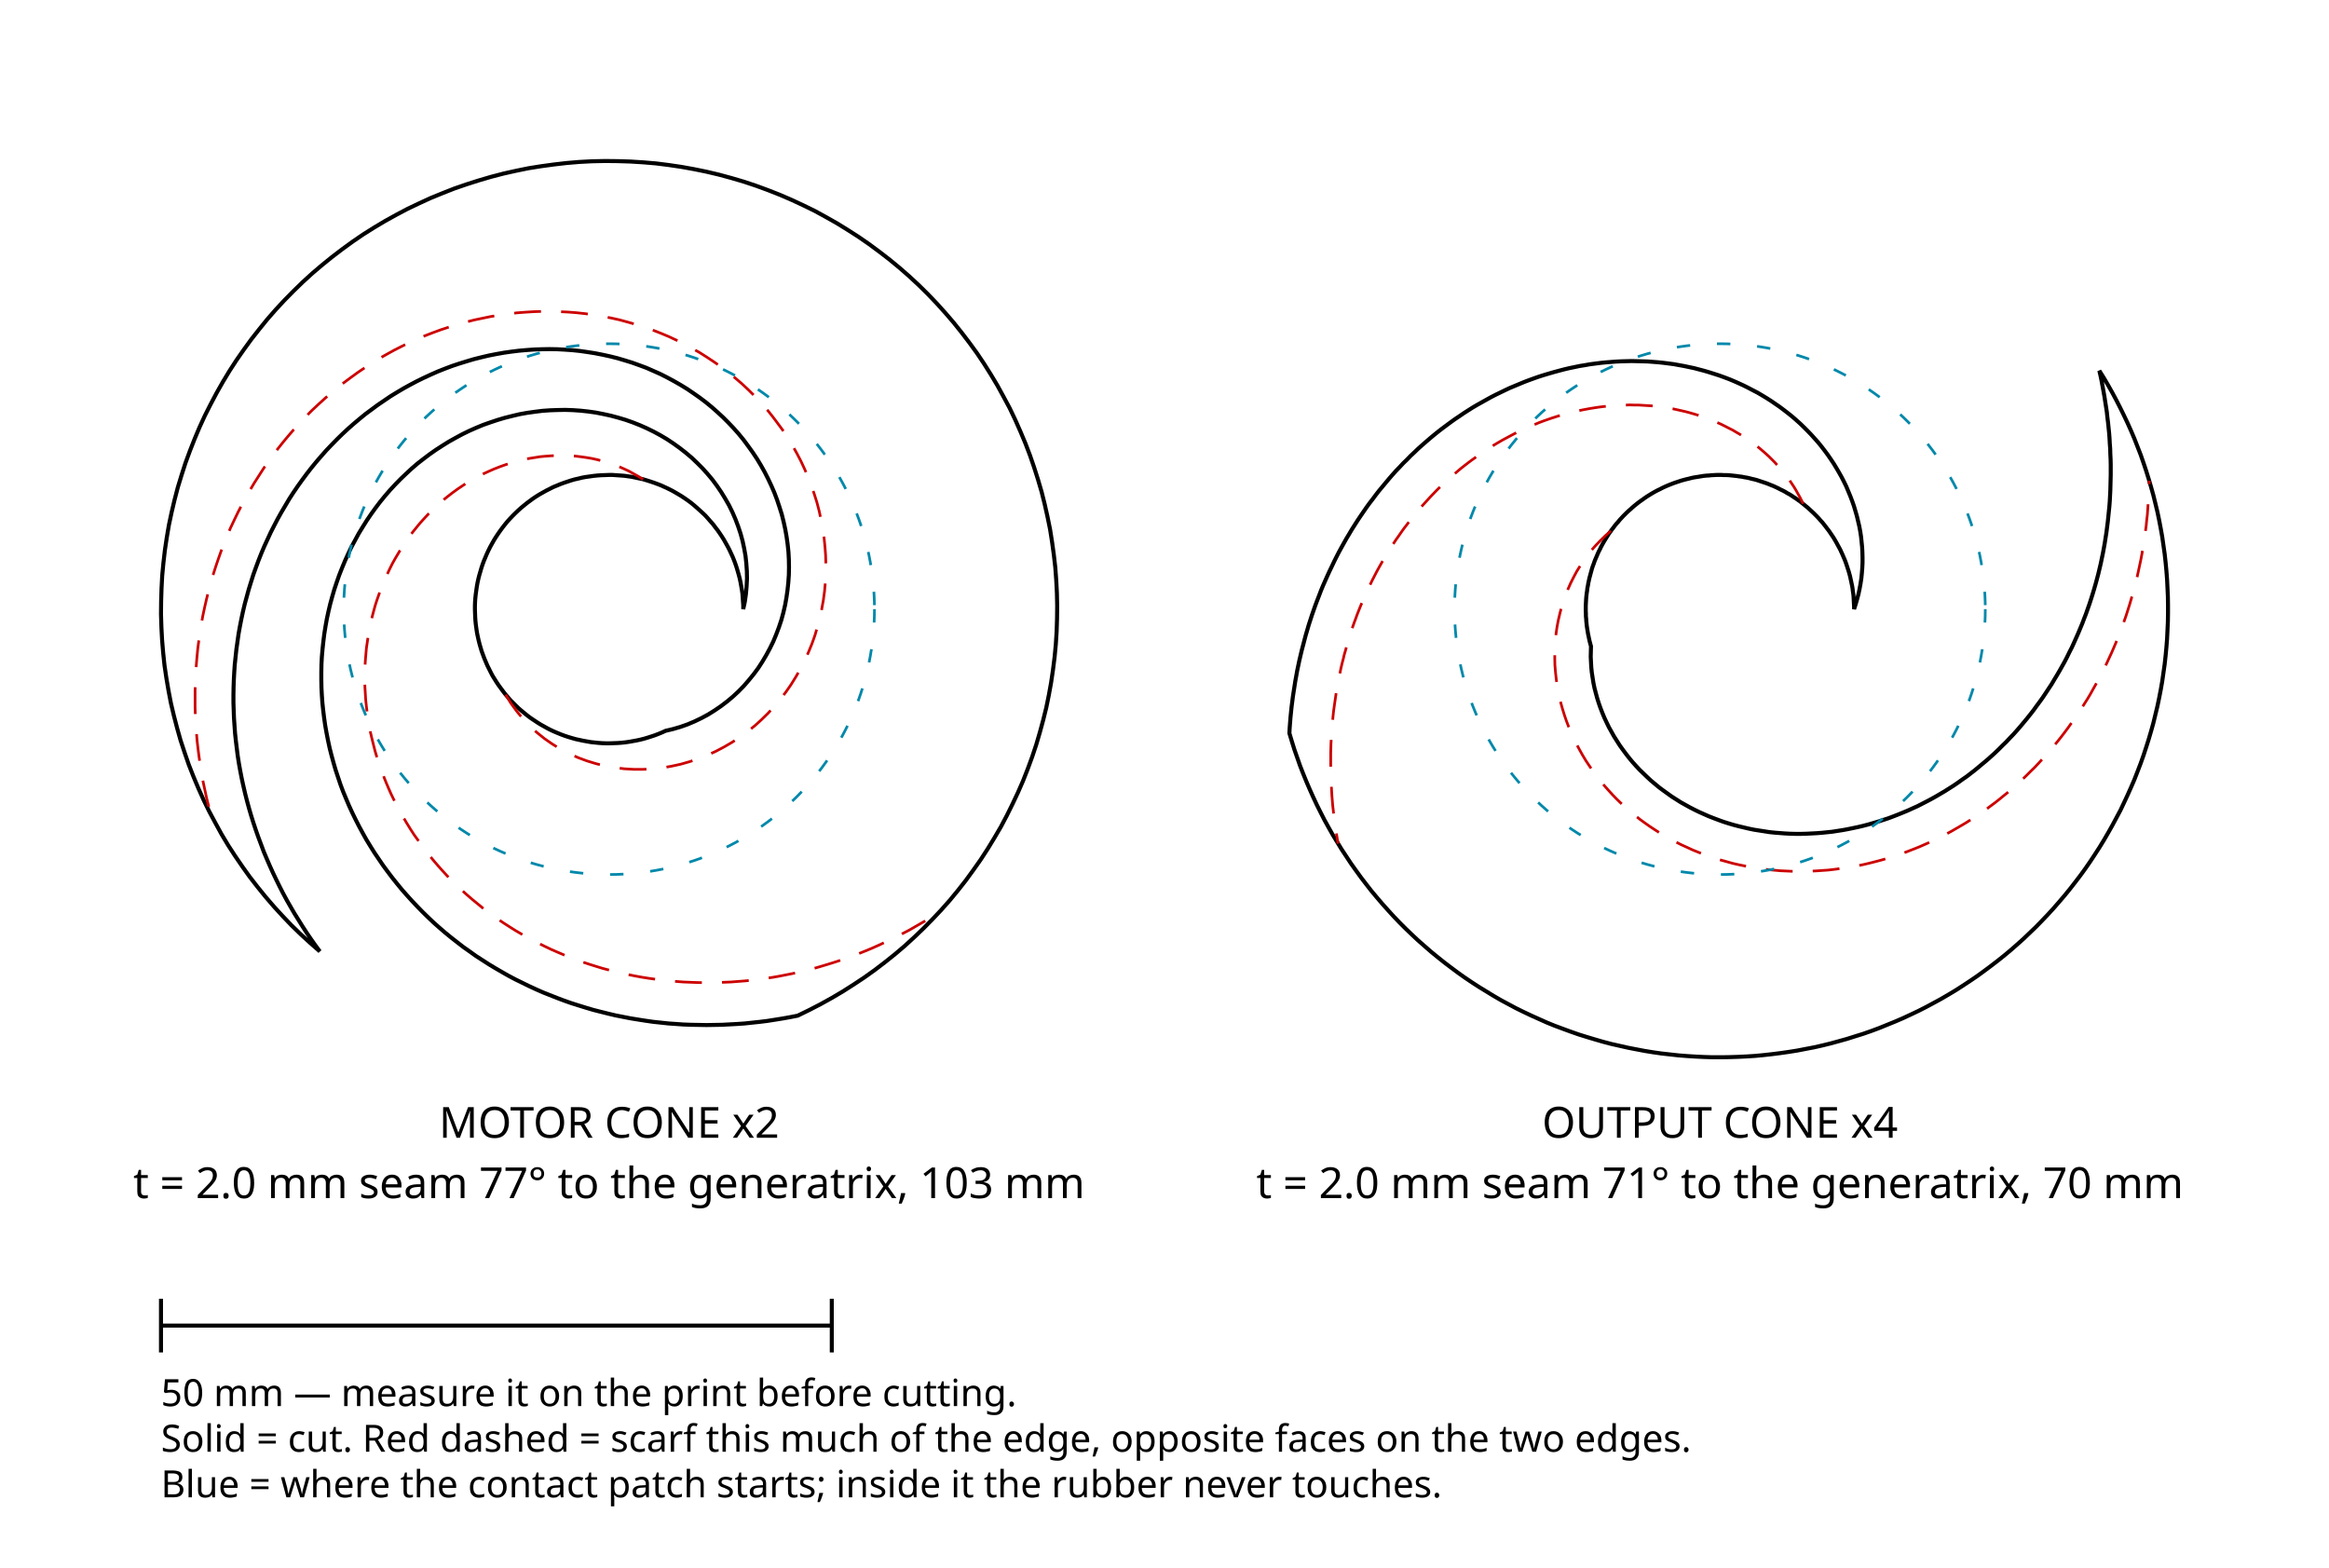
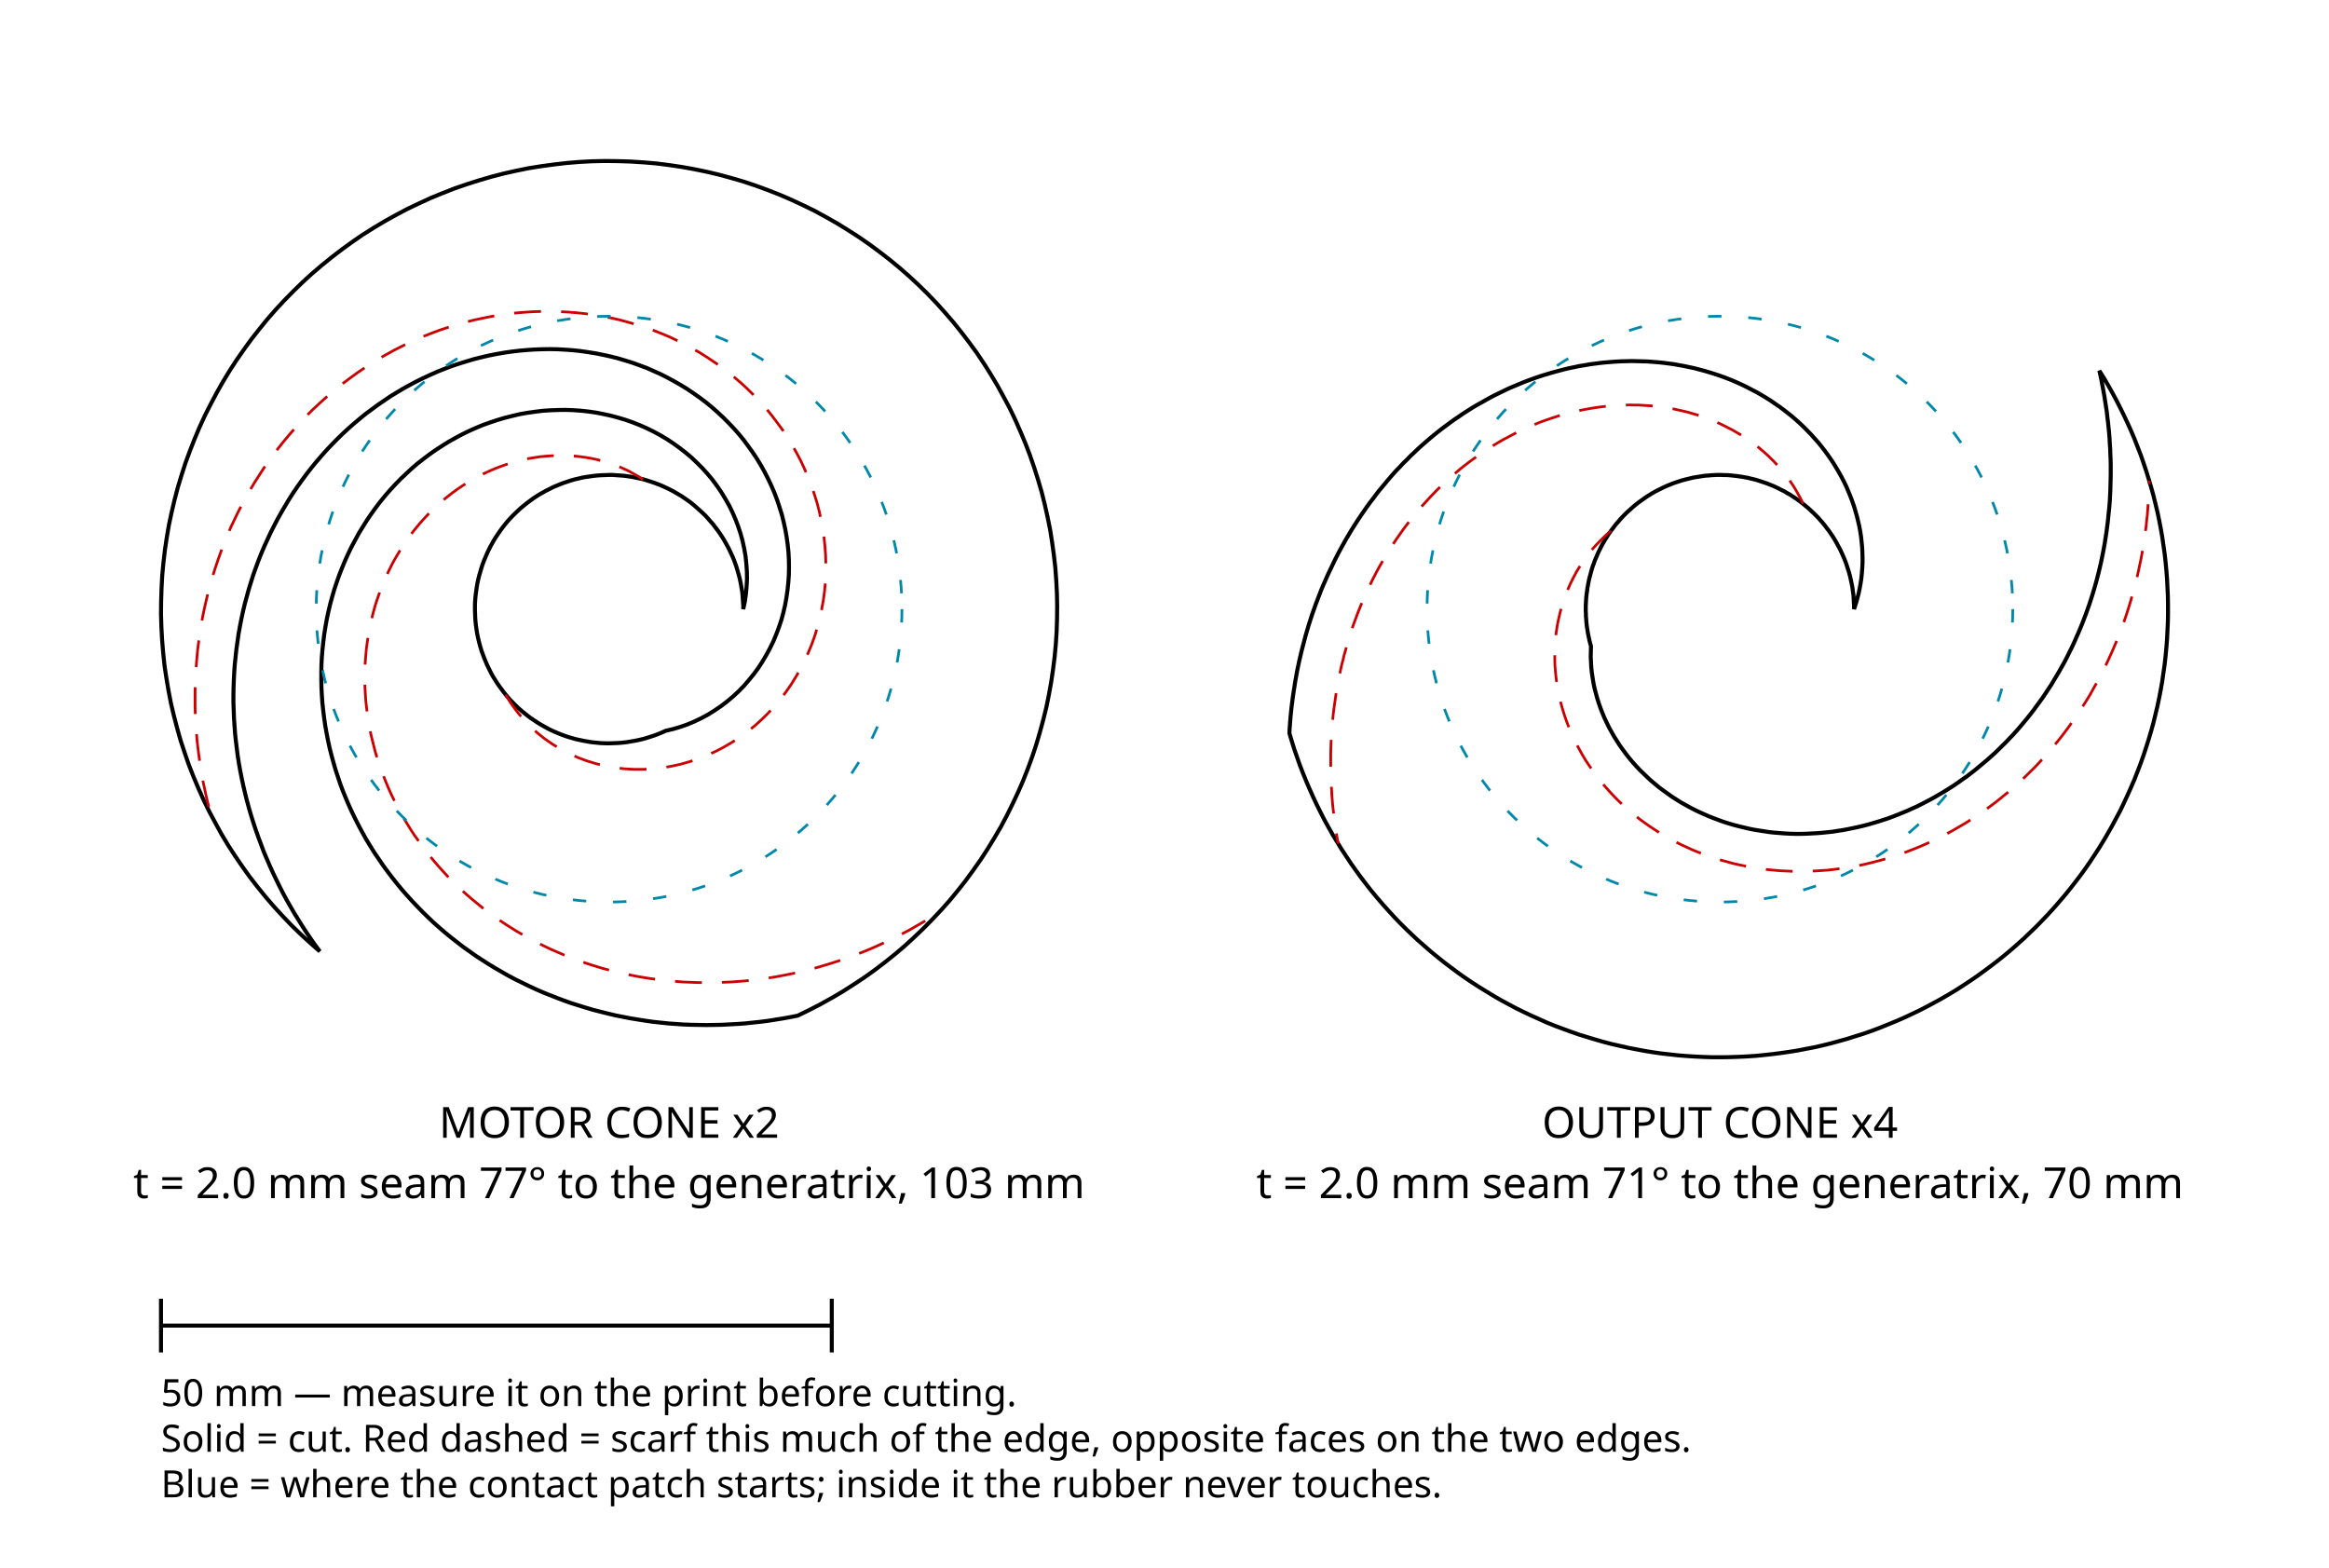
<svg xmlns="http://www.w3.org/2000/svg" width="173.6mm" height="116.8mm" viewBox="0 0 173.6 116.8">
  <polygon points="55.40,45.40 55.52,44.84 55.60,44.28 55.65,43.71 55.68,43.14 55.67,42.57 55.63,42.00 55.57,41.44 55.47,40.88 55.35,40.32 55.20,39.77 55.02,39.23 54.82,38.70 54.59,38.17 54.34,37.66 54.06,37.17 53.76,36.68 53.44,36.21 53.10,35.75 52.73,35.31 52.35,34.89 51.95,34.49 51.54,34.10 51.10,33.73 50.65,33.38 50.19,33.05 49.71,32.73 49.22,32.44 48.72,32.17 48.21,31.92 47.69,31.69 47.16,31.48 46.62,31.29 46.08,31.13 45.52,30.98 44.97,30.86 44.41,30.75 43.84,30.67 43.28,30.61 42.71,30.57 42.14,30.55 41.57,30.56 41.00,30.58 40.43,30.62 39.87,30.69 39.30,30.77 38.74,30.87 38.19,31.00 37.63,31.14 37.09,31.30 36.55,31.48 36.01,31.67 35.48,31.89 34.96,32.12 34.45,32.37 33.95,32.64 33.45,32.92 32.97,33.22 32.49,33.53 32.02,33.86 31.57,34.20 31.12,34.55 30.69,34.92 30.27,35.31 29.86,35.70 29.46,36.11 29.07,36.53 28.70,36.96 28.34,37.40 27.99,37.86 27.66,38.32 27.34,38.79 27.04,39.27 26.74,39.76 26.47,40.26 26.20,40.76 25.95,41.28 25.72,41.79 25.50,42.32 25.29,42.85 25.10,43.39 24.92,43.93 24.76,44.48 24.61,45.03 24.48,45.58 24.36,46.14 24.26,46.70 24.17,47.26 24.10,47.83 24.04,48.39 23.99,48.96 23.96,49.53 23.95,50.10 23.95,50.67 23.96,51.24 23.99,51.81 24.03,52.38 24.09,52.94 24.16,53.51 24.24,54.07 24.34,54.63 24.45,55.19 24.57,55.75 24.71,56.30 24.86,56.85 25.02,57.40 25.20,57.94 25.38,58.48 25.58,59.01 25.80,59.54 26.02,60.06 26.26,60.58 26.51,61.09 26.77,61.60 27.04,62.10 27.32,62.60 27.62,63.09 27.92,63.57 28.24,64.04 28.56,64.51 28.90,64.97 29.24,65.42 29.60,65.87 29.96,66.31 30.34,66.74 30.72,67.16 31.11,67.57 31.51,67.98 31.92,68.38 32.33,68.77 32.76,69.15 33.19,69.52 33.63,69.88 34.08,70.23 34.53,70.58 35.00,70.91 35.46,71.24 35.94,71.55 36.42,71.86 36.90,72.15 37.40,72.44 37.89,72.72 38.40,72.99 38.91,73.24 39.42,73.49 39.94,73.73 40.46,73.96 40.99,74.17 41.52,74.38 42.05,74.58 42.59,74.77 43.13,74.94 43.68,75.11 44.22,75.27 44.77,75.41 45.33,75.55 45.88,75.68 46.44,75.79 47.00,75.90 47.56,75.99 48.13,76.08 48.69,76.16 49.26,76.22 49.82,76.28 50.39,76.32 50.96,76.36 51.53,76.38 52.10,76.39 52.67,76.40 53.24,76.39 53.81,76.38 54.38,76.35 54.95,76.32 55.52,76.28 56.08,76.22 56.65,76.16 57.21,76.09 57.78,76.00 58.34,75.91 58.90,75.81 59.46,75.70 60.32,75.28 61.17,74.84 62.00,74.38 62.83,73.89 63.63,73.38 64.43,72.85 65.20,72.30 65.96,71.72 66.71,71.12 67.44,70.50 68.14,69.86 68.83,69.20 69.50,68.52 70.16,67.82 70.79,67.11 71.40,66.37 71.99,65.62 72.55,64.85 73.10,64.07 73.62,63.27 74.12,62.45 74.60,61.63 75.05,60.78 75.47,59.93 75.88,59.06 76.26,58.19 76.61,57.30 76.94,56.40 77.24,55.50 77.51,54.58 77.76,53.66 77.99,52.73 78.18,51.80 78.35,50.86 78.49,49.91 78.61,48.96 78.70,48.01 78.76,47.06 78.79,46.11 78.80,45.15 78.78,44.20 78.73,43.24 78.66,42.29 78.55,41.34 78.42,40.40 78.27,39.45 78.08,38.52 77.87,37.58 77.64,36.66 77.37,35.74 77.08,34.83 76.77,33.93 76.43,33.04 76.06,32.16 75.67,31.28 75.26,30.42 74.81,29.58 74.35,28.74 73.86,27.92 73.35,27.11 72.82,26.32 72.26,25.55 71.68,24.79 71.08,24.04 70.46,23.32 69.82,22.61 69.16,21.92 68.48,21.25 67.78,20.60 67.06,19.97 66.32,19.36 65.57,18.78 64.80,18.21 64.02,17.67 63.21,17.15 62.40,16.65 61.57,16.18 60.73,15.72 59.87,15.30 59.01,14.90 58.13,14.52 57.24,14.17 56.34,13.84 55.44,13.54 54.52,13.27 53.60,13.02 52.67,12.80 51.74,12.61 50.80,12.44 49.85,12.30 48.90,12.18 47.95,12.10 47.00,12.04 46.04,12.01 45.09,12.00 44.13,12.02 43.18,12.07 42.23,12.15 41.28,12.26 40.33,12.39 39.39,12.54 38.46,12.73 37.52,12.94 36.60,13.18 35.68,13.45 34.77,13.74 33.87,14.05 32.98,14.40 32.10,14.76 31.23,15.16 30.37,15.57 29.52,16.02 28.69,16.48 27.87,16.97 27.06,17.48 26.27,18.02 25.50,18.58 24.74,19.16 24.00,19.76 23.27,20.38 22.57,21.02 21.88,21.69 21.21,22.37 20.56,23.07 19.93,23.79 19.33,24.53 18.74,25.28 18.18,26.05 17.63,26.84 17.11,27.64 16.62,28.45 16.15,29.28 15.70,30.13 15.27,30.98 14.87,31.85 14.50,32.73 14.15,33.62 13.82,34.52 13.53,35.42 13.25,36.34 13.01,37.26 12.79,38.19 12.59,39.13 12.43,40.07 12.29,41.01 12.18,41.96 12.09,42.91 12.04,43.86 12.01,44.82 12.00,45.77 12.03,46.73 12.08,47.68 12.16,48.63 12.26,49.58 12.40,50.53 12.56,51.47 12.74,52.41 12.96,53.34 13.20,54.26 13.46,55.18 13.76,56.09 14.07,56.99 14.42,57.88 14.79,58.76 15.18,59.63 15.60,60.49 16.05,61.33 16.51,62.17 17.00,62.99 17.52,63.79 18.06,64.58 18.61,65.35 19.20,66.11 19.80,66.85 20.42,67.57 21.07,68.28 21.73,68.97 22.41,69.63 23.12,70.28 23.84,70.91 23.84,70.91 23.50,70.45 23.17,69.98 22.85,69.51 22.54,69.03 22.24,68.55 21.94,68.07 21.65,67.57 21.37,67.08 21.10,66.58 20.84,66.07 20.59,65.56 20.34,65.04 20.11,64.53 19.88,64.00 19.66,63.48 19.46,62.94 19.26,62.41 19.07,61.87 18.89,61.33 18.72,60.79 18.56,60.24 18.41,59.69 18.27,59.14 18.14,58.58 18.02,58.03 17.91,57.47 17.81,56.91 17.72,56.34 17.65,55.78 17.58,55.21 17.52,54.65 17.48,54.08 17.44,53.51 17.42,52.94 17.40,52.37 17.40,51.80 17.41,51.23 17.43,50.66 17.46,50.09 17.50,49.52 17.56,48.96 17.62,48.39 17.70,47.83 17.78,47.26 17.88,46.70 17.99,46.14 18.11,45.58 18.24,45.03 18.39,44.48 18.54,43.93 18.71,43.38 18.88,42.84 19.07,42.31 19.27,41.77 19.48,41.24 19.70,40.72 19.94,40.20 20.18,39.68 20.44,39.17 20.70,38.67 20.98,38.17 21.27,37.68 21.56,37.19 21.87,36.71 22.19,36.24 22.52,35.78 22.86,35.32 23.21,34.87 23.57,34.43 23.94,34.00 24.32,33.57 24.71,33.16 25.11,32.75 25.52,32.35 25.94,31.96 26.36,31.59 26.80,31.22 27.24,30.86 27.70,30.52 28.16,30.18 28.63,29.86 29.10,29.54 29.59,29.24 30.08,28.95 30.57,28.68 31.08,28.41 31.59,28.16 32.11,27.92 32.63,27.69 33.16,27.48 33.69,27.28 34.23,27.10 34.78,26.93 35.32,26.77 35.88,26.63 36.43,26.50 36.99,26.39 37.55,26.29 38.11,26.21 38.68,26.14 39.25,26.09 39.82,26.05 40.39,26.03 40.96,26.02 41.53,26.03 42.09,26.06 42.66,26.10 43.23,26.16 43.79,26.24 44.36,26.33 44.92,26.44 45.47,26.56 46.03,26.70 46.57,26.86 47.12,27.03 47.65,27.22 48.19,27.42 48.71,27.65 49.23,27.88 49.74,28.14 50.24,28.41 50.73,28.69 51.22,28.99 51.69,29.31 52.16,29.64 52.61,29.98 53.05,30.34 53.48,30.72 53.90,31.11 54.30,31.51 54.69,31.92 55.07,32.35 55.43,32.79 55.77,33.25 56.10,33.71 56.42,34.19 56.71,34.67 56.99,35.17 57.25,35.68 57.49,36.19 57.72,36.72 57.92,37.25 58.10,37.79 58.27,38.33 58.41,38.89 58.53,39.44 58.63,40.00 58.71,40.57 58.77,41.14 58.80,41.70 58.81,42.27 58.80,42.84 58.76,43.41 58.70,43.98 58.62,44.54 58.52,45.10 58.39,45.66 58.24,46.21 58.06,46.75 57.86,47.28 57.64,47.81 57.39,48.32 57.12,48.82 56.83,49.31 56.52,49.79 56.18,50.25 55.82,50.69 55.45,51.12 55.05,51.53 54.63,51.92 54.20,52.28 53.74,52.63 53.27,52.95 52.79,53.25 52.29,53.52 51.77,53.77 51.25,53.99 50.71,54.18 50.16,54.34 49.61,54.47 49.35,54.59 49.08,54.70 48.82,54.80 48.55,54.89 48.27,54.98 48.00,55.06 47.72,55.13 47.44,55.19 47.16,55.24 46.88,55.29 46.60,55.33 46.31,55.36 46.03,55.38 45.74,55.39 45.46,55.40 45.17,55.40 44.88,55.39 44.60,55.37 44.31,55.34 44.03,55.31 43.75,55.26 43.47,55.21 43.19,55.15 42.91,55.09 42.63,55.01 42.36,54.93 42.09,54.84 41.82,54.74 41.55,54.63 41.29,54.52 41.03,54.40 40.78,54.27 40.53,54.13 40.28,53.99 40.04,53.84 39.80,53.68 39.56,53.52 39.33,53.35 39.11,53.17 38.89,52.99 38.67,52.80 38.46,52.60 38.26,52.40 38.06,52.20 37.87,51.98 37.69,51.77 37.51,51.54 37.34,51.31 37.17,51.08 37.01,50.84 36.86,50.60 36.71,50.36 36.58,50.11 36.45,49.85 36.32,49.59 36.21,49.33 36.10,49.07 36.00,48.80 35.90,48.53 35.82,48.26 35.74,47.98 35.67,47.70 35.61,47.43 35.55,47.14 35.51,46.86 35.47,46.58 35.44,46.29 35.42,46.01 35.41,45.72 35.40,45.44 35.40,45.15 35.41,44.87 35.43,44.58 35.46,44.30 35.50,44.01 35.54,43.73 35.59,43.45 35.65,43.17 35.72,42.89 35.80,42.62 35.88,42.34 35.97,42.07 36.07,41.80 36.18,41.54 36.29,41.28 36.41,41.02 36.54,40.76 36.68,40.51 36.82,40.26 36.97,40.02 37.13,39.78 37.29,39.55 37.46,39.32 37.64,39.09 37.82,38.87 38.01,38.66 38.21,38.45 38.41,38.25 38.62,38.05 38.83,37.86 39.05,37.68 39.27,37.50 39.50,37.33 39.73,37.16 39.97,37.00 40.21,36.85 40.46,36.71 40.71,36.57 40.97,36.44 41.22,36.31 41.49,36.20 41.75,36.09 42.02,35.99 42.29,35.90 42.56,35.81 42.84,35.73 43.11,35.67 43.39,35.60 43.67,35.55 43.96,35.51 44.24,35.47 44.53,35.44 44.81,35.42 45.10,35.41 45.38,35.40 45.67,35.40 45.95,35.42 46.24,35.44 46.52,35.46 46.81,35.50 47.09,35.54 47.37,35.60 47.65,35.66 47.93,35.72 48.20,35.80 48.48,35.89 48.75,35.98 49.02,36.08 49.28,36.18 49.54,36.30 49.80,36.42 50.06,36.55 50.31,36.69 50.55,36.83 50.80,36.98 51.04,37.14 51.27,37.30 51.50,37.47 51.72,37.65 51.94,37.84 52.15,38.03 52.36,38.22 52.57,38.42 52.76,38.63 52.95,38.85 53.14,39.06 53.31,39.29 53.49,39.52 53.65,39.75 53.81,39.99 53.96,40.23 54.10,40.48 54.24,40.73 54.37,40.98 54.49,41.24 54.61,41.50 54.72,41.77 54.82,42.04 54.91,42.31 54.99,42.58 55.07,42.86 55.14,43.13 55.20,43.41 55.25,43.69 55.30,43.98 55.34,44.26 55.36,44.54 55.38,44.83 55.40,45.11" fill="none" stroke="#000" stroke-width="0.3" />
  <polyline points="47.93,35.73 47.59,35.51 47.23,35.31 46.87,35.11 46.50,34.94 46.12,34.77 45.73,34.63 45.33,34.49 44.93,34.37 44.52,34.26 44.11,34.17 43.69,34.10 43.27,34.04 42.84,33.99 42.41,33.96 41.98,33.95 41.55,33.95 41.12,33.97 40.68,34.00 40.25,34.04 39.82,34.11 39.38,34.18 38.95,34.27 38.52,34.38 38.10,34.50 37.67,34.64 37.25,34.79 36.84,34.95 36.43,35.13 36.02,35.32 35.62,35.53 35.22,35.74 34.83,35.97 34.45,36.22 34.08,36.47 33.71,36.74 33.35,37.02 32.99,37.31 32.65,37.62 32.31,37.93 31.99,38.25 31.67,38.59 31.36,38.93 31.06,39.29 30.77,39.65 30.49,40.02 30.22,40.40 29.96,40.79 29.72,41.19 29.48,41.59 29.25,42.00 29.04,42.42 28.84,42.85 28.64,43.28 28.46,43.71 28.30,44.15 28.14,44.60 27.99,45.05 27.86,45.51 27.74,45.97 27.63,46.43 27.53,46.90 27.45,47.37 27.38,47.84 27.31,48.32 27.27,48.80 27.23,49.28 27.20,49.76 27.19,50.24 27.19,50.72 27.20,51.20 27.23,51.68 27.26,52.17 27.31,52.65 27.37,53.13 27.44,53.61 27.52,54.09 27.61,54.57 27.72,55.04 27.84,55.52 27.96,55.99 28.10,56.46 28.25,56.92 28.41,57.39 28.59,57.85 28.77,58.30 28.96,58.75 29.16,59.20 29.38,59.65 29.60,60.08 29.83,60.52 30.08,60.95 30.33,61.37 30.59,61.79 30.86,62.21 31.15,62.61 31.44,63.02 31.73,63.41 32.04,63.80 32.36,64.19 32.68,64.56 33.01,64.93 33.35,65.30 33.70,65.66 34.06,66.01 34.42,66.35 34.79,66.68 35.17,67.01 35.56,67.33 35.95,67.65 36.35,67.95 36.75,68.25 37.16,68.54 37.58,68.82 38.00,69.09 38.43,69.36 38.86,69.61 39.30,69.86 39.74,70.10 40.19,70.33 40.64,70.55 41.10,70.77 41.56,70.97 42.03,71.17 42.50,71.36 42.97,71.54 43.45,71.71 43.93,71.87 44.41,72.02 44.90,72.17 45.39,72.30 45.88,72.43 46.38,72.54 46.88,72.65 47.38,72.75 47.88,72.84 48.38,72.92 48.89,72.99 49.39,73.05 49.90,73.11 50.41,73.15 50.92,73.19 51.43,73.21 51.94,73.23 52.45,73.24 52.96,73.24 53.48,73.23 53.99,73.21 54.50,73.19 55.01,73.15 55.53,73.11 56.04,73.06 56.55,72.99 57.06,72.92 57.56,72.85 58.07,72.76 58.58,72.66 59.08,72.56 59.59,72.45 60.09,72.33 60.59,72.20 61.08,72.06 61.58,71.91 62.07,71.76 62.56,71.60 63.05,71.43 63.54,71.25 64.02,71.07 64.50,70.88 64.98,70.68 65.45,70.47 65.92,70.25 66.39,70.03 66.86,69.80 67.32,69.56 67.78,69.32 68.23,69.06 68.68,68.80 69.13,68.54 69.57,68.27 70.01,67.99" fill="none" stroke="#c00" stroke-width="0.2" stroke-dasharray="2,1.5" />
  <polyline points="37.69,51.77 38.07,52.40 38.50,52.99 38.97,53.56 39.47,54.09 40.00,54.58 40.57,55.04 41.16,55.45 41.78,55.83 42.42,56.16 43.07,56.46 43.74,56.71 44.43,56.92 45.12,57.09 45.82,57.21 46.53,57.30 47.23,57.34 47.94,57.34 48.65,57.31 49.35,57.23 50.04,57.11 50.73,56.96 51.40,56.77 52.06,56.55 52.71,56.29 53.35,56.00 53.96,55.68 54.56,55.33 55.14,54.95 55.70,54.54 56.24,54.11 56.75,53.65 57.24,53.17 57.71,52.66 58.15,52.14 58.57,51.59 58.96,51.03 59.32,50.45 59.66,49.86 59.97,49.25 60.25,48.64 60.51,48.01 60.74,47.37 60.93,46.72 61.11,46.06 61.25,45.40 61.37,44.74 61.46,44.07 61.52,43.40 61.55,42.73 61.56,42.06 61.54,41.39 61.49,40.72 61.42,40.05 61.33,39.39 61.20,38.74 61.06,38.09 60.89,37.44 60.69,36.81 60.47,36.18 60.23,35.56 59.97,34.95 59.69,34.35 59.38,33.76 59.06,33.19 58.71,32.62 58.35,32.07 57.96,31.54 57.56,31.01 57.15,30.50 56.71,30.01 56.26,29.53 55.80,29.07 55.32,28.62 54.82,28.19 54.32,27.78 53.80,27.38 53.26,27.00 52.72,26.64 52.17,26.29 51.60,25.97 51.03,25.66 50.45,25.37 49.86,25.09 49.26,24.84 48.65,24.60 48.04,24.39 47.43,24.19 46.80,24.01 46.18,23.84 45.55,23.70 44.91,23.58 44.27,23.47 43.63,23.38 42.99,23.31 42.35,23.26 41.71,23.23 41.06,23.21 40.42,23.21 39.78,23.23 39.14,23.27 38.50,23.32 37.86,23.40 37.22,23.49 36.59,23.59 35.96,23.72 35.34,23.85 34.72,24.01 34.10,24.18 33.49,24.37 32.88,24.57 32.28,24.79 31.69,25.02 31.10,25.27 30.52,25.53 29.95,25.81 29.38,26.10 28.82,26.41 28.27,26.72 27.73,27.06 27.20,27.40 26.67,27.76 26.16,28.13 25.65,28.51 25.15,28.90 24.66,29.31 24.19,29.72 23.72,30.15 23.26,30.58 22.81,31.03 22.38,31.49 21.95,31.96 21.54,32.43 21.13,32.92 20.74,33.41 20.36,33.91 19.99,34.42 19.63,34.94 19.29,35.47 18.95,36.00 18.63,36.54 18.32,37.09 18.02,37.64 17.73,38.20 17.46,38.76 17.19,39.33 16.94,39.91 16.71,40.49 16.48,41.08 16.27,41.67 16.07,42.26 15.88,42.86 15.70,43.46 15.54,44.06 15.39,44.67 15.25,45.28 15.12,45.89 15.01,46.50 14.91,47.12 14.82,47.74 14.74,48.36 14.68,48.98 14.63,49.60 14.58,50.22 14.56,50.84 14.54,51.47 14.54,52.09 14.54,52.71 14.56,53.33 14.60,53.96 14.64,54.58 14.69,55.20 14.76,55.81 14.84,56.43 14.93,57.04 15.03,57.66 15.14,58.27 15.27,58.88 15.40,59.48 15.55,60.08 15.70,60.68" fill="none" stroke="#c00" stroke-width="0.2" stroke-dasharray="2,1.5" />
-   <circle cx="45.40" cy="45.40" r="19.78" fill="none" stroke="#08a" stroke-width="0.2" stroke-dasharray="1,2" />
+   <circle cx="45.40" cy="45.40" r="21.83" fill="none" stroke="#08a" stroke-width="0.2" stroke-dasharray="1,2" />
  <text x="45.4" y="84.8" font-family="sans-serif" font-size="3.2" text-anchor="middle">MOTOR CONE x2</text>
  <text x="45.4" y="89.3" font-family="sans-serif" font-size="3.2" text-anchor="middle">t = 2.0 mm   seam 77° to the generatrix, 103 mm</text>
  <polygon points="138.20,45.40 138.32,45.03 138.43,44.65 138.53,44.27 138.61,43.89 138.68,43.51 138.74,43.12 138.78,42.73 138.81,42.34 138.83,41.95 138.83,41.56 138.82,41.17 138.80,40.78 138.76,40.39 138.72,40.00 138.66,39.61 138.59,39.23 138.50,38.85 138.41,38.47 138.30,38.09 138.19,37.72 138.06,37.35 137.92,36.98 137.77,36.62 137.62,36.26 137.45,35.91 137.27,35.56 137.08,35.22 136.88,34.88 136.68,34.55 136.46,34.22 136.24,33.90 136.01,33.59 135.77,33.28 135.52,32.97 135.26,32.68 135.00,32.39 134.73,32.11 134.45,31.83 134.17,31.56 133.88,31.30 133.58,31.04 133.28,30.80 132.97,30.56 132.65,30.32 132.33,30.10 132.01,29.88 131.68,29.67 131.35,29.47 131.01,29.27 130.66,29.09 130.32,28.91 129.96,28.73 129.61,28.57 129.25,28.41 128.89,28.26 128.52,28.12 128.16,27.99 127.79,27.87 127.41,27.75 127.04,27.64 126.66,27.54 126.28,27.44 125.90,27.36 125.52,27.28 125.13,27.21 124.75,27.14 124.36,27.09 123.97,27.04 123.58,27.00 123.19,26.97 122.80,26.94 122.41,26.93 122.02,26.92 121.63,26.91 121.24,26.92 120.85,26.93 120.45,26.95 120.06,26.98 119.68,27.01 119.29,27.05 118.90,27.10 118.51,27.15 118.12,27.22 117.74,27.28 117.36,27.36 116.97,27.44 116.59,27.53 116.21,27.63 115.84,27.73 115.46,27.84 115.09,27.95 114.71,28.07 114.34,28.20 113.98,28.33 113.61,28.47 113.25,28.62 112.89,28.77 112.53,28.92 112.17,29.09 111.82,29.26 111.47,29.43 111.12,29.61 110.78,29.80 110.44,29.99 110.10,30.18 109.76,30.38 109.43,30.59 109.10,30.80 108.78,31.02 108.45,31.24 108.13,31.47 107.82,31.70 107.51,31.93 107.20,32.17 106.89,32.42 106.59,32.67 106.30,32.92 106.00,33.18 105.71,33.44 105.43,33.71 105.14,33.98 104.87,34.26 104.59,34.53 104.32,34.82 104.05,35.10 103.79,35.39 103.53,35.69 103.28,35.99 103.03,36.29 102.78,36.59 102.54,36.90 102.31,37.21 102.07,37.52 101.84,37.84 101.62,38.16 101.40,38.48 101.18,38.81 100.97,39.14 100.76,39.47 100.56,39.81 100.36,40.14 100.17,40.48 99.98,40.82 99.79,41.17 99.61,41.52 99.44,41.86 99.27,42.22 99.10,42.57 98.94,42.92 98.78,43.28 98.62,43.64 98.47,44.00 98.33,44.37 98.19,44.73 98.05,45.10 97.92,45.47 97.79,45.84 97.67,46.21 97.55,46.58 97.44,46.96 97.33,47.33 97.23,47.71 97.13,48.09 97.03,48.47 96.94,48.85 96.85,49.23 96.77,49.61 96.69,49.99 96.62,50.38 96.55,50.76 96.49,51.15 96.43,51.53 96.37,51.92 96.32,52.31 96.27,52.70 96.23,53.09 96.19,53.48 96.16,53.87 96.13,54.26 96.11,54.65 96.29,55.25 96.48,55.86 96.69,56.46 96.90,57.06 97.13,57.65 97.37,58.24 97.62,58.82 97.88,59.40 98.15,59.98 98.43,60.54 98.72,61.11 99.03,61.67 99.34,62.22 99.67,62.76 100.00,63.30 100.35,63.83 100.70,64.36 101.07,64.88 101.44,65.39 101.83,65.90 102.22,66.40 102.63,66.89 103.04,67.37 103.46,67.84 103.89,68.31 104.33,68.77 104.78,69.22 105.24,69.66 105.70,70.09 106.18,70.51 106.66,70.93 107.15,71.33 107.65,71.73 108.15,72.11 108.66,72.49 109.18,72.86 109.70,73.21 110.24,73.56 110.78,73.89 111.32,74.22 111.87,74.54 112.43,74.84 112.99,75.14 113.56,75.42 114.13,75.69 114.71,75.95 115.29,76.21 115.88,76.45 116.47,76.67 117.07,76.89 117.67,77.10 118.28,77.29 118.88,77.47 119.50,77.65 120.11,77.81 120.73,77.95 121.35,78.09 121.97,78.21 122.60,78.33 123.22,78.43 123.85,78.52 124.48,78.59 125.11,78.66 125.75,78.71 126.38,78.75 127.01,78.78 127.65,78.80 128.28,78.80 128.92,78.79 129.55,78.77 130.19,78.74 130.82,78.70 131.45,78.64 132.08,78.57 132.71,78.49 133.34,78.40 133.97,78.30 134.59,78.18 135.22,78.06 135.84,77.92 136.45,77.77 137.07,77.60 137.68,77.43 138.28,77.24 138.89,77.05 139.49,76.84 140.08,76.62 140.67,76.38 141.26,76.14 141.84,75.89 142.42,75.62 142.99,75.35 143.56,75.06 144.12,74.76 144.67,74.46 145.22,74.14 145.77,73.81 146.30,73.47 146.83,73.12 147.36,72.76 147.87,72.39 148.38,72.01 148.89,71.62 149.38,71.23 149.87,70.82 150.35,70.40 150.82,69.98 151.28,69.54 151.74,69.10 152.18,68.65 152.62,68.19 153.05,67.72 153.47,67.24 153.88,66.76 154.28,66.27 154.67,65.77 155.06,65.26 155.43,64.75 155.79,64.23 156.14,63.70 156.49,63.16 156.82,62.62 157.14,62.07 157.45,61.52 157.75,60.96 158.05,60.40 158.32,59.83 158.59,59.25 158.85,58.67 159.10,58.09 159.33,57.50 159.56,56.90 159.77,56.31 159.97,55.70 160.16,55.10 160.34,54.49 160.51,53.88 160.66,53.26 160.81,52.64 160.94,52.02 161.06,51.40 161.17,50.77 161.26,50.14 161.35,49.51 161.42,48.88 161.48,48.25 161.53,47.62 161.56,46.98 161.59,46.35 161.60,45.71 161.60,45.08 161.59,44.44 161.56,43.81 161.53,43.18 161.48,42.54 161.42,41.91 161.35,41.28 161.26,40.65 161.17,40.02 161.06,39.40 160.94,38.77 160.81,38.15 160.66,37.53 160.51,36.92 160.34,36.31 160.16,35.70 159.97,35.09 159.77,34.49 159.56,33.89 159.33,33.30 159.10,32.71 158.85,32.12 158.59,31.54 158.32,30.97 158.04,30.40 157.75,29.83 157.45,29.27 157.14,28.72 156.82,28.17 156.48,27.63 156.48,27.63 156.57,28.01 156.65,28.40 156.72,28.78 156.79,29.16 156.86,29.55 156.92,29.94 156.98,30.32 157.04,30.71 157.08,31.10 157.13,31.49 157.17,31.88 157.21,32.27 157.24,32.66 157.26,33.05 157.29,33.44 157.30,33.83 157.32,34.22 157.33,34.61 157.33,35.00 157.33,35.39 157.32,35.78 157.31,36.17 157.30,36.56 157.28,36.95 157.26,37.34 157.23,37.73 157.19,38.12 157.15,38.51 157.11,38.90 157.06,39.29 157.01,39.68 156.95,40.06 156.89,40.45 156.82,40.84 156.75,41.22 156.67,41.60 156.59,41.99 156.50,42.37 156.41,42.75 156.31,43.13 156.21,43.50 156.10,43.88 155.99,44.25 155.87,44.63 155.75,45.00 155.62,45.37 155.49,45.74 155.35,46.10 155.21,46.47 155.06,46.83 154.91,47.19 154.75,47.55 154.59,47.91 154.43,48.26 154.25,48.61 154.08,48.96 153.90,49.31 153.71,49.65 153.52,49.99 153.32,50.33 153.12,50.66 152.92,51.00 152.70,51.33 152.49,51.65 152.27,51.98 152.04,52.30 151.81,52.61 151.58,52.93 151.34,53.24 151.10,53.54 150.85,53.84 150.60,54.14 150.34,54.44 150.08,54.73 149.81,55.01 149.54,55.30 149.26,55.57 148.98,55.85 148.70,56.12 148.41,56.38 148.12,56.64 147.82,56.89 147.52,57.14 147.22,57.39 146.91,57.63 146.60,57.87 146.28,58.09 145.96,58.32 145.64,58.54 145.31,58.75 144.98,58.96 144.64,59.16 144.30,59.36 143.96,59.55 143.62,59.73 143.27,59.91 142.92,60.09 142.56,60.25 142.21,60.41 141.85,60.56 141.48,60.71 141.12,60.85 140.75,60.99 140.38,61.11 140.01,61.23 139.64,61.34 139.26,61.45 138.88,61.55 138.50,61.64 138.12,61.72 137.73,61.80 137.35,61.87 136.96,61.93 136.58,61.99 136.19,62.03 135.80,62.07 135.41,62.10 135.02,62.12 134.63,62.14 134.24,62.15 133.84,62.15 133.45,62.14 133.06,62.12 132.67,62.09 132.28,62.06 131.89,62.02 131.51,61.96 131.12,61.90 130.74,61.84 130.35,61.76 129.97,61.67 129.59,61.58 129.21,61.48 128.84,61.37 128.46,61.25 128.10,61.12 127.73,60.98 127.37,60.84 127.01,60.68 126.65,60.52 126.30,60.35 125.95,60.17 125.61,59.98 125.27,59.79 124.94,59.58 124.61,59.37 124.29,59.14 123.97,58.91 123.66,58.68 123.36,58.43 123.06,58.18 122.77,57.91 122.49,57.64 122.21,57.37 121.94,57.08 121.68,56.79 121.43,56.49 121.19,56.18 120.96,55.87 120.73,55.55 120.52,55.22 120.31,54.89 120.12,54.55 119.93,54.21 119.76,53.86 119.59,53.50 119.44,53.14 119.30,52.78 119.17,52.41 119.05,52.03 118.95,51.66 118.85,51.28 118.77,50.89 118.71,50.51 118.65,50.12 118.61,49.73 118.59,49.34 118.57,48.95 118.58,48.56 118.59,48.17 118.54,47.99 118.49,47.80 118.45,47.62 118.41,47.43 118.37,47.24 118.34,47.06 118.31,46.87 118.28,46.68 118.26,46.49 118.24,46.30 118.23,46.11 118.21,45.92 118.21,45.73 118.20,45.54 118.20,45.35 118.20,45.16 118.21,44.97 118.22,44.78 118.23,44.59 118.25,44.40 118.27,44.22 118.30,44.03 118.32,43.84 118.36,43.65 118.39,43.46 118.43,43.28 118.47,43.09 118.52,42.91 118.57,42.72 118.62,42.54 118.67,42.36 118.73,42.18 118.80,42.00 118.86,41.82 118.93,41.65 119.01,41.47 119.08,41.30 119.16,41.12 119.25,40.95 119.33,40.78 119.42,40.61 119.51,40.45 119.61,40.28 119.71,40.12 119.81,39.96 119.91,39.80 120.02,39.65 120.13,39.49 120.25,39.34 120.36,39.19 120.48,39.04 120.61,38.90 120.73,38.75 120.86,38.61 120.99,38.47 121.12,38.34 121.26,38.20 121.40,38.07 121.54,37.95 121.68,37.82 121.82,37.70 121.97,37.58 122.12,37.46 122.27,37.35 122.43,37.24 122.58,37.13 122.74,37.02 122.90,36.92 123.06,36.82 123.23,36.72 123.39,36.63 123.56,36.54 123.73,36.46 123.90,36.37 124.07,36.29 124.25,36.21 124.42,36.14 124.60,36.07 124.78,36.00 124.96,35.94 125.14,35.88 125.32,35.82 125.50,35.77 125.69,35.72 125.87,35.68 126.06,35.63 126.24,35.59 126.43,35.56 126.62,35.53 126.80,35.50 126.99,35.47 127.18,35.45 127.37,35.44 127.56,35.42 127.75,35.41 127.94,35.40 128.13,35.40 128.32,35.40 128.51,35.41 128.70,35.41 128.89,35.42 129.08,35.44 129.27,35.46 129.46,35.48 129.65,35.51 129.83,35.53 130.02,35.57 130.21,35.60 130.39,35.64 130.58,35.69 130.76,35.73 130.95,35.78 131.13,35.84 131.31,35.90 131.49,35.96 131.67,36.02 131.85,36.09 132.02,36.16 132.20,36.23 132.37,36.31 132.54,36.39 132.71,36.48 132.88,36.56 133.05,36.65 133.21,36.75 133.38,36.84 133.54,36.94 133.70,37.05 133.86,37.15 134.01,37.26 134.17,37.37 134.32,37.49 134.47,37.61 134.61,37.73 134.76,37.85 134.90,37.98 135.04,38.11 135.18,38.24 135.31,38.37 135.45,38.51 135.58,38.65 135.70,38.79 135.83,38.93 135.95,39.08 136.07,39.23 136.18,39.38 136.30,39.53 136.41,39.69 136.51,39.84 136.62,40.00 136.72,40.16 136.82,40.33 136.91,40.49 137.00,40.66 137.09,40.82 137.18,40.99 137.26,41.17 137.34,41.34 137.41,41.51 137.49,41.69 137.56,41.87 137.62,42.04 137.68,42.22 137.74,42.41 137.80,42.59 137.85,42.77 137.90,42.95 137.94,43.14 137.98,43.32 138.02,43.51 138.06,43.70 138.09,43.89 138.11,44.07 138.14,44.26 138.16,44.45 138.17,44.64 138.18,44.83 138.19,45.02 138.20,45.21" fill="none" stroke="#000" stroke-width="0.3" />
  <polyline points="134.40,37.55 134.28,37.29 134.15,37.04 134.01,36.79 133.87,36.54 133.72,36.29 133.56,36.05 133.40,35.81 133.23,35.57 133.05,35.34 132.86,35.11 132.67,34.88 132.47,34.66 132.27,34.44 132.06,34.23 131.85,34.02 131.63,33.82 131.40,33.62 131.17,33.42 130.93,33.23 130.69,33.05 130.44,32.87 130.19,32.69 129.93,32.53 129.67,32.36 129.41,32.21 129.14,32.05 128.86,31.91 128.59,31.77 128.31,31.63 128.02,31.50 127.73,31.38 127.44,31.26 127.15,31.15 126.85,31.04 126.55,30.94 126.25,30.85 125.94,30.76 125.64,30.68 125.33,30.61 125.02,30.54 124.70,30.47 124.39,30.42 124.07,30.37 123.75,30.32 123.43,30.28 123.11,30.25 122.79,30.23 122.47,30.21 122.14,30.19 121.82,30.19 121.49,30.18 121.17,30.19 120.84,30.20 120.51,30.21 120.19,30.24 119.86,30.27 119.54,30.30 119.21,30.34 118.88,30.39 118.56,30.44 118.23,30.50 117.91,30.56 117.59,30.63 117.26,30.70 116.94,30.78 116.62,30.87 116.30,30.96 115.98,31.06 115.67,31.16 115.35,31.27 115.04,31.38 114.72,31.50 114.41,31.63 114.10,31.75 113.80,31.89 113.49,32.03 113.19,32.17 112.89,32.32 112.59,32.48 112.29,32.64 111.99,32.80 111.70,32.97 111.41,33.14 111.12,33.32 110.84,33.50 110.55,33.69 110.27,33.88 110.00,34.08 109.72,34.28 109.45,34.48 109.18,34.69 108.91,34.90 108.65,35.12 108.39,35.34 108.13,35.57 107.88,35.79 107.63,36.03 107.38,36.26 107.13,36.50 106.89,36.75 106.65,37.00 106.42,37.25 106.19,37.50 105.96,37.76 105.73,38.02 105.51,38.28 105.29,38.55 105.08,38.82 104.87,39.10 104.66,39.37 104.46,39.65 104.26,39.94 104.06,40.22 103.87,40.51 103.68,40.80 103.49,41.09 103.31,41.39 103.13,41.69 102.96,41.99 102.79,42.29 102.62,42.60 102.46,42.91 102.30,43.22 102.15,43.53 102.00,43.85 101.85,44.16 101.71,44.48 101.57,44.80 101.43,45.13 101.30,45.45 101.17,45.78 101.05,46.11 100.93,46.43 100.81,46.77 100.70,47.10 100.60,47.43 100.49,47.77 100.39,48.11 100.30,48.45 100.20,48.79 100.12,49.13 100.03,49.47 99.95,49.81 99.88,50.16 99.81,50.50 99.74,50.85 99.67,51.20 99.61,51.54 99.56,51.89 99.51,52.24 99.46,52.59 99.41,52.95 99.37,53.30 99.34,53.65 99.30,54.00 99.28,54.36 99.25,54.71 99.23,55.07 99.21,55.42 99.20,55.78 99.19,56.13 99.19,56.49 99.19,56.84 99.19,57.20 99.19,57.55 99.20,57.91 99.22,58.27 99.24,58.62 99.26,58.98 99.28,59.33 99.31,59.69 99.34,60.05 99.38,60.40 99.42,60.76 99.46,61.11 99.51,61.46 99.56,61.82 99.62,62.17 99.68,62.53 99.74,62.88" fill="none" stroke="#c00" stroke-width="0.2" stroke-dasharray="2,1.5" />
  <polyline points="120.07,39.57 119.69,39.90 119.33,40.25 118.98,40.61 118.65,40.98 118.34,41.37 118.05,41.77 117.78,42.18 117.52,42.60 117.29,43.03 117.07,43.47 116.87,43.92 116.69,44.37 116.52,44.83 116.38,45.30 116.26,45.77 116.15,46.24 116.06,46.71 115.99,47.19 115.94,47.67 115.90,48.15 115.89,48.63 115.89,49.11 115.90,49.58 115.94,50.06 115.99,50.53 116.05,51.00 116.13,51.47 116.23,51.94 116.34,52.39 116.47,52.85 116.61,53.30 116.76,53.74 116.93,54.18 117.11,54.61 117.30,55.04 117.51,55.46 117.73,55.87 117.96,56.28 118.20,56.68 118.46,57.07 118.72,57.45 118.99,57.82 119.28,58.19 119.57,58.54 119.88,58.89 120.19,59.23 120.51,59.56 120.84,59.88 121.18,60.19 121.53,60.49 121.88,60.78 122.24,61.07 122.61,61.34 122.98,61.60 123.36,61.85 123.75,62.10 124.14,62.33 124.54,62.55 124.94,62.77 125.34,62.97 125.76,63.16 126.17,63.35 126.59,63.52 127.01,63.68 127.43,63.83 127.86,63.98 128.29,64.11 128.73,64.23 129.16,64.35 129.60,64.45 130.04,64.54 130.48,64.63 130.92,64.70 131.37,64.76 131.81,64.82 132.26,64.86 132.70,64.90 133.15,64.92 133.59,64.94 134.04,64.95 134.49,64.94 134.93,64.93 135.38,64.91 135.82,64.88 136.26,64.85 136.70,64.80 137.14,64.74 137.58,64.68 138.02,64.61 138.45,64.53 138.89,64.44 139.32,64.34 139.75,64.23 140.17,64.12 140.60,64.00 141.02,63.87 141.44,63.73 141.85,63.59 142.27,63.43 142.68,63.27 143.08,63.11 143.49,62.93 143.89,62.75 144.28,62.56 144.68,62.37 145.06,62.17 145.45,61.96 145.83,61.74 146.21,61.52 146.58,61.30 146.95,61.06 147.32,60.82 147.68,60.58 148.03,60.33 148.38,60.07 148.73,59.81 149.07,59.54 149.41,59.26 149.75,58.99 150.08,58.70 150.40,58.41 150.72,58.12 151.03,57.82 151.34,57.51 151.65,57.21 151.95,56.89 152.24,56.57 152.53,56.25 152.82,55.93 153.09,55.60 153.37,55.26 153.64,54.92 153.90,54.58 154.16,54.23 154.41,53.88 154.66,53.53 154.90,53.18 155.14,52.82 155.37,52.45 155.60,52.09 155.82,51.72 156.03,51.34 156.24,50.97 156.45,50.59 156.65,50.21 156.84,49.83 157.03,49.44 157.21,49.05 157.39,48.66 157.56,48.27 157.73,47.87 157.89,47.48 158.04,47.08 158.19,46.67 158.34,46.27 158.48,45.87 158.61,45.46 158.74,45.05 158.86,44.64 158.98,44.23 159.09,43.82 159.20,43.41 159.30,42.99 159.39,42.58 159.48,42.16 159.57,41.74 159.65,41.32 159.72,40.90 159.79,40.48 159.85,40.06 159.91,39.64 159.97,39.22 160.01,38.79 160.06,38.37 160.09,37.95 160.12,37.52 160.15,37.10 160.17,36.68 160.19,36.25 160.20,35.83" fill="none" stroke="#c00" stroke-width="0.2" stroke-dasharray="2,1.5" />
-   <circle cx="128.20" cy="45.40" r="19.78" fill="none" stroke="#08a" stroke-width="0.2" stroke-dasharray="1,2" />
+   <circle cx="128.20" cy="45.40" r="21.83" fill="none" stroke="#08a" stroke-width="0.2" stroke-dasharray="1,2" />
  <text x="128.2" y="84.8" font-family="sans-serif" font-size="3.2" text-anchor="middle">OUTPUT CONE x4</text>
  <text x="128.2" y="89.3" font-family="sans-serif" font-size="3.2" text-anchor="middle">t = 2.0 mm   seam 71° to the generatrix, 70 mm</text>
  <path d="M12.0,98.8 h50 m0,-2 v4 m-50,0 v-4" stroke="#000" stroke-width="0.3" fill="none" />
  <text x="12.0" y="104.8" font-family="sans-serif" font-size="2.8">50 mm — measure it on the print before cutting.</text>
  <text x="12.0" y="108.2" font-family="sans-serif" font-size="2.8">Solid = cut.  Red dashed = scarf this much of the edge, opposite faces on the two edges.</text>
  <text x="12.0" y="111.6" font-family="sans-serif" font-size="2.8">Blue = where the contact patch starts; inside it the rubber never touches.</text>
</svg>
